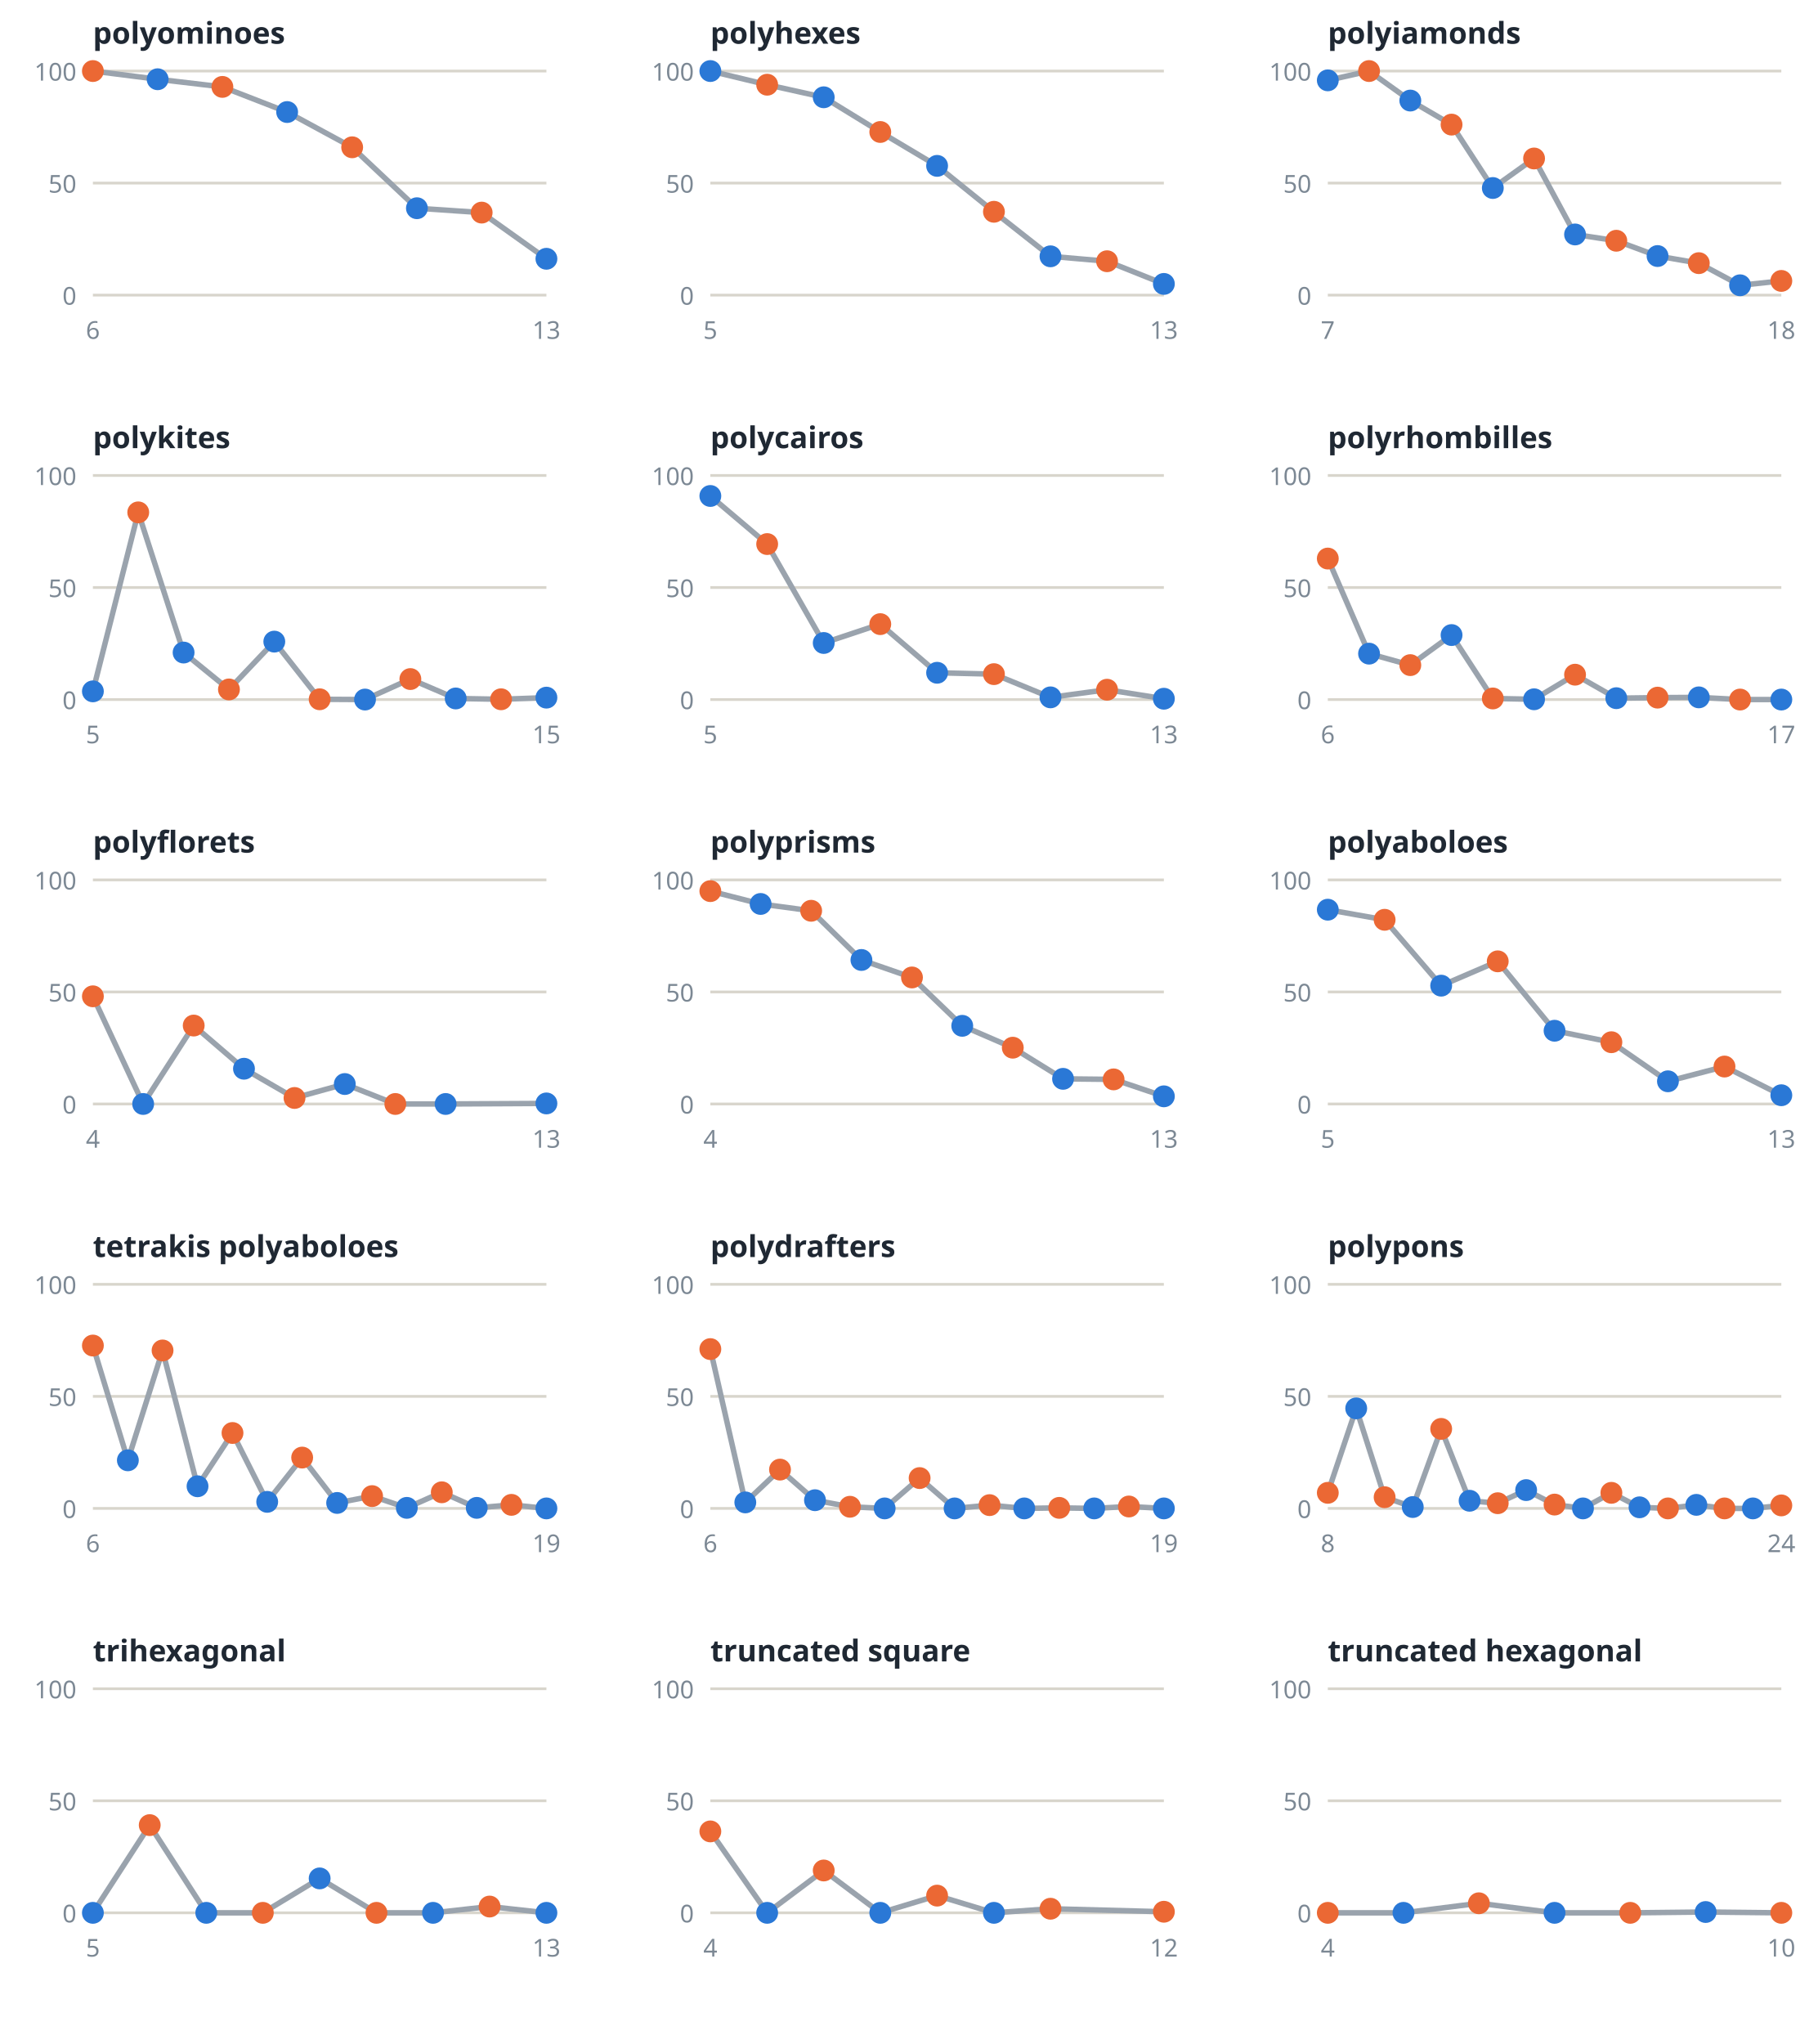
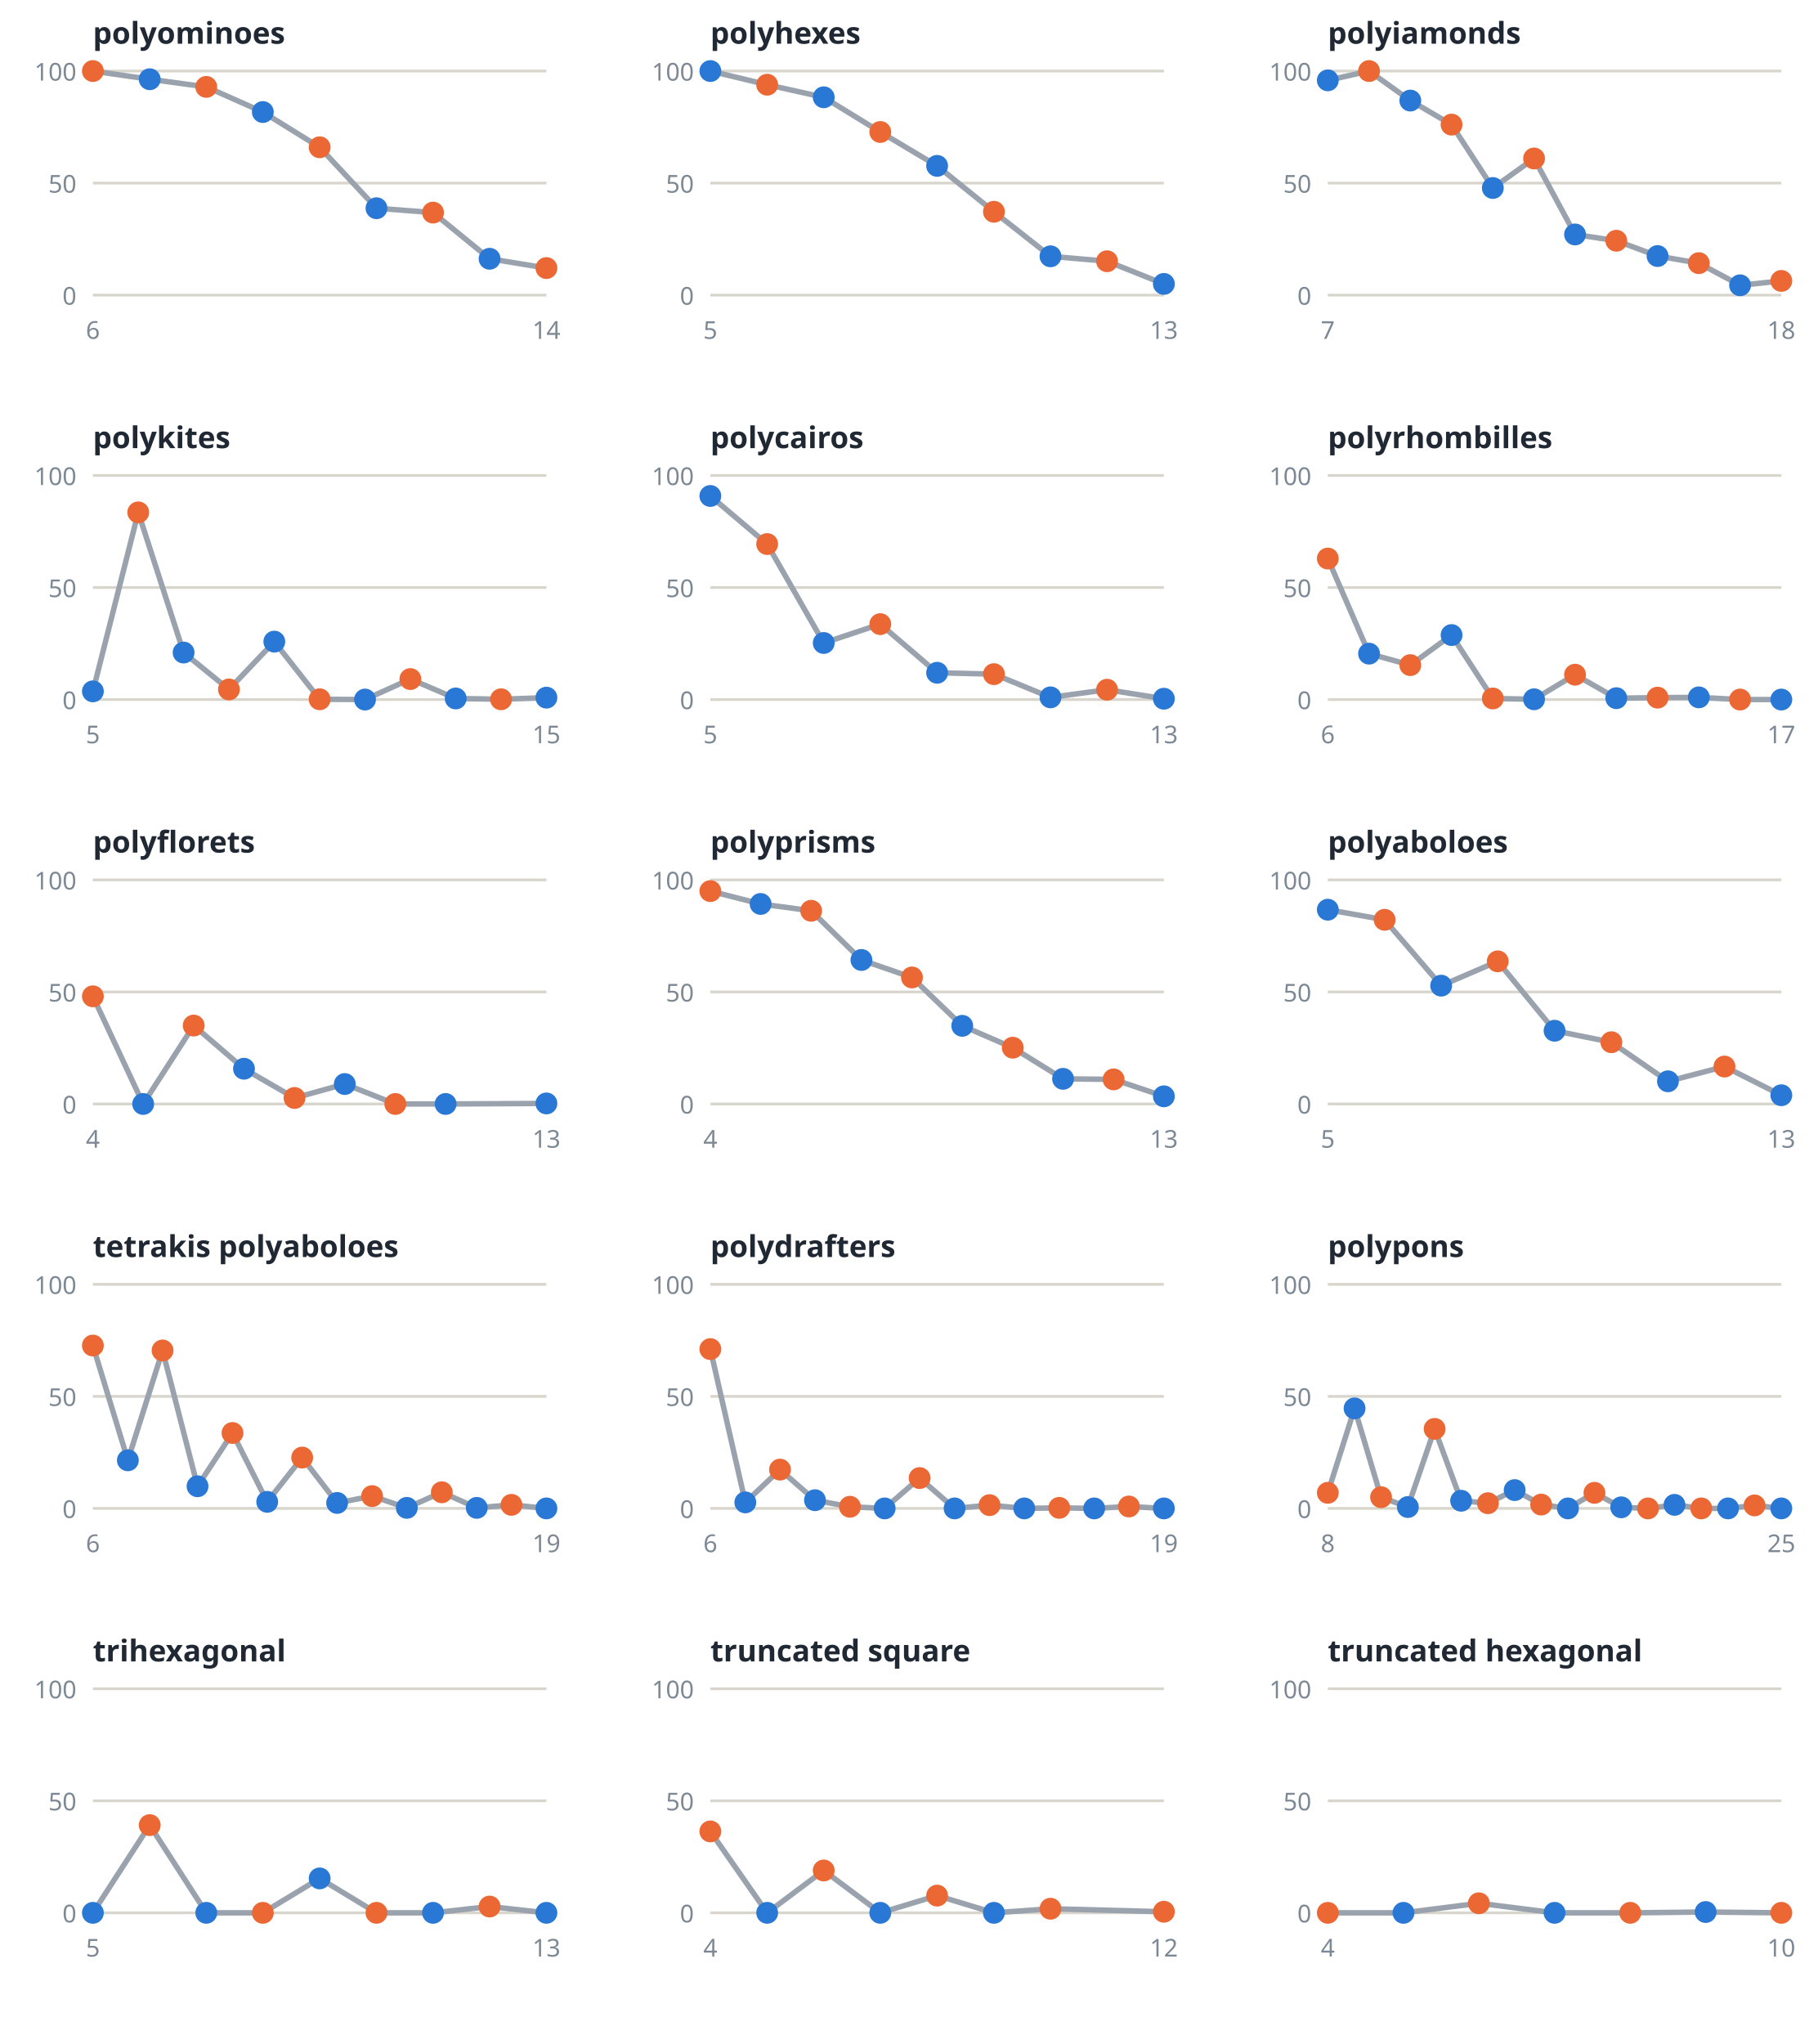
<svg xmlns="http://www.w3.org/2000/svg" viewBox="0 0 662 748" width="100%" role="img" aria-label="Fraction of shapes that tile the plane, by family and size">
  <style>
 .ptitle{font:600 11px ui-sans-serif,system-ui,sans-serif;fill:#1f2833}
 .axis{font:9px ui-sans-serif,system-ui,sans-serif;fill:#7c8894}
 .grid{stroke:#d8d5cc;stroke-width:1}
 .series{fill:none;stroke:#9aa3ad;stroke-width:2;stroke-linejoin:round}
 .dot.odd{fill:#2a78d6}
 .dot.even{fill:#eb6834}
 .key{font:10px ui-sans-serif,system-ui,sans-serif;fill:#5d6b7a}
 @media (prefers-color-scheme: dark){
  .ptitle{fill:#e6e8ea} .axis{fill:#98a4b0} .grid{stroke:#313a44}
  .series{stroke:#6b7480} .dot.odd{fill:#3987e5} .dot.even{fill:#d9552a}
  .key{fill:#9aa6b2}
 }
</style>
  <g class="panel">
    <text class="ptitle" x="34" y="16">polyominoes</text>
    <line class="grid" x1="34" y1="108.0" x2="200" y2="108.0" />
    <text class="axis" x="28" y="111.5" text-anchor="end">0</text>
    <line class="grid" x1="34" y1="67.0" x2="200" y2="67.0" />
    <text class="axis" x="28" y="70.5" text-anchor="end">50</text>
    <line class="grid" x1="34" y1="26.0" x2="200" y2="26.0" />
    <text class="axis" x="28" y="29.5" text-anchor="end">100</text>
-     <path class="series" d="M34.0,26.0 L57.7,29.0 L81.4,31.8 L105.1,41.0 L128.9,53.9 L152.6,76.2 L176.3,77.8 L200.0,94.7" />
+     <path class="series" d="M34.0,26.0 L54.8,29.0 L75.5,31.8 L96.2,41.0 L117.0,53.9 L137.8,76.2 L158.5,77.8 L179.2,94.7 L200.0,98.1" />
    <circle class="dot even" cx="34.0" cy="26.0" r="4" />
-     <circle class="dot odd" cx="57.7" cy="29.0" r="4" />
-     <circle class="dot even" cx="81.4" cy="31.8" r="4" />
-     <circle class="dot odd" cx="105.1" cy="41.0" r="4" />
-     <circle class="dot even" cx="128.9" cy="53.9" r="4" />
-     <circle class="dot odd" cx="152.6" cy="76.2" r="4" />
-     <circle class="dot even" cx="176.3" cy="77.8" r="4" />
-     <circle class="dot odd" cx="200.0" cy="94.7" r="4" />
+     <circle class="dot odd" cx="54.8" cy="29.0" r="4" />
+     <circle class="dot even" cx="75.5" cy="31.8" r="4" />
+     <circle class="dot odd" cx="96.2" cy="41.0" r="4" />
+     <circle class="dot even" cx="117.0" cy="53.9" r="4" />
+     <circle class="dot odd" cx="137.8" cy="76.2" r="4" />
+     <circle class="dot even" cx="158.5" cy="77.8" r="4" />
+     <circle class="dot odd" cx="179.2" cy="94.7" r="4" />
+     <circle class="dot even" cx="200.0" cy="98.1" r="4" />
    <text class="axis" x="34.0" y="124" text-anchor="middle">6</text>
-     <text class="axis" x="200.0" y="124" text-anchor="middle">13</text>
+     <text class="axis" x="200.0" y="124" text-anchor="middle">14</text>
  </g>
  <g class="panel">
    <text class="ptitle" x="260" y="16">polyhexes</text>
    <line class="grid" x1="260" y1="108.0" x2="426" y2="108.0" />
    <text class="axis" x="254" y="111.5" text-anchor="end">0</text>
    <line class="grid" x1="260" y1="67.0" x2="426" y2="67.0" />
    <text class="axis" x="254" y="70.5" text-anchor="end">50</text>
    <line class="grid" x1="260" y1="26.0" x2="426" y2="26.0" />
    <text class="axis" x="254" y="29.5" text-anchor="end">100</text>
    <path class="series" d="M260.0,26.0 L280.8,31.0 L301.5,35.6 L322.2,48.3 L343.0,60.7 L363.8,77.5 L384.5,93.8 L405.2,95.6 L426.0,103.9" />
    <circle class="dot odd" cx="260.0" cy="26.0" r="4" />
    <circle class="dot even" cx="280.8" cy="31.0" r="4" />
    <circle class="dot odd" cx="301.5" cy="35.6" r="4" />
    <circle class="dot even" cx="322.2" cy="48.3" r="4" />
    <circle class="dot odd" cx="343.0" cy="60.7" r="4" />
    <circle class="dot even" cx="363.8" cy="77.5" r="4" />
    <circle class="dot odd" cx="384.5" cy="93.8" r="4" />
    <circle class="dot even" cx="405.2" cy="95.6" r="4" />
    <circle class="dot odd" cx="426.0" cy="103.9" r="4" />
    <text class="axis" x="260.0" y="124" text-anchor="middle">5</text>
    <text class="axis" x="426.0" y="124" text-anchor="middle">13</text>
  </g>
  <g class="panel">
    <text class="ptitle" x="486" y="16">polyiamonds</text>
    <line class="grid" x1="486" y1="108.0" x2="652" y2="108.0" />
    <text class="axis" x="480" y="111.5" text-anchor="end">0</text>
    <line class="grid" x1="486" y1="67.0" x2="652" y2="67.0" />
    <text class="axis" x="480" y="70.5" text-anchor="end">50</text>
    <line class="grid" x1="486" y1="26.0" x2="652" y2="26.0" />
    <text class="axis" x="480" y="29.5" text-anchor="end">100</text>
    <path class="series" d="M486.0,29.4 L501.1,26.0 L516.2,36.8 L531.3,45.6 L546.4,68.8 L561.5,58.0 L576.5,85.8 L591.6,88.1 L606.7,93.7 L621.8,96.3 L636.9,104.4 L652.0,102.8" />
    <circle class="dot odd" cx="486.0" cy="29.4" r="4" />
    <circle class="dot even" cx="501.1" cy="26.0" r="4" />
    <circle class="dot odd" cx="516.2" cy="36.8" r="4" />
    <circle class="dot even" cx="531.3" cy="45.6" r="4" />
    <circle class="dot odd" cx="546.4" cy="68.8" r="4" />
    <circle class="dot even" cx="561.5" cy="58.0" r="4" />
    <circle class="dot odd" cx="576.5" cy="85.8" r="4" />
    <circle class="dot even" cx="591.6" cy="88.1" r="4" />
    <circle class="dot odd" cx="606.7" cy="93.7" r="4" />
    <circle class="dot even" cx="621.8" cy="96.3" r="4" />
    <circle class="dot odd" cx="636.9" cy="104.4" r="4" />
    <circle class="dot even" cx="652.0" cy="102.8" r="4" />
    <text class="axis" x="486.0" y="124" text-anchor="middle">7</text>
    <text class="axis" x="652.0" y="124" text-anchor="middle">18</text>
  </g>
  <g class="panel">
    <text class="ptitle" x="34" y="164">polykites</text>
    <line class="grid" x1="34" y1="256.0" x2="200" y2="256.0" />
    <text class="axis" x="28" y="259.5" text-anchor="end">0</text>
    <line class="grid" x1="34" y1="215.0" x2="200" y2="215.0" />
    <text class="axis" x="28" y="218.5" text-anchor="end">50</text>
    <line class="grid" x1="34" y1="174.0" x2="200" y2="174.0" />
    <text class="axis" x="28" y="177.5" text-anchor="end">100</text>
    <path class="series" d="M34.0,253.0 L50.6,187.5 L67.2,238.8 L83.8,252.3 L100.4,234.8 L117.0,255.9 L133.6,256.0 L150.2,248.5 L166.8,255.6 L183.4,255.9 L200.0,255.3" />
    <circle class="dot odd" cx="34.0" cy="253.0" r="4" />
    <circle class="dot even" cx="50.6" cy="187.5" r="4" />
    <circle class="dot odd" cx="67.2" cy="238.8" r="4" />
    <circle class="dot even" cx="83.8" cy="252.3" r="4" />
    <circle class="dot odd" cx="100.4" cy="234.8" r="4" />
    <circle class="dot even" cx="117.0" cy="255.9" r="4" />
    <circle class="dot odd" cx="133.6" cy="256.0" r="4" />
    <circle class="dot even" cx="150.2" cy="248.5" r="4" />
    <circle class="dot odd" cx="166.8" cy="255.6" r="4" />
    <circle class="dot even" cx="183.4" cy="255.9" r="4" />
    <circle class="dot odd" cx="200.0" cy="255.3" r="4" />
    <text class="axis" x="34.0" y="272" text-anchor="middle">5</text>
    <text class="axis" x="200.0" y="272" text-anchor="middle">15</text>
  </g>
  <g class="panel">
    <text class="ptitle" x="260" y="164">polycairos</text>
    <line class="grid" x1="260" y1="256.0" x2="426" y2="256.0" />
    <text class="axis" x="254" y="259.5" text-anchor="end">0</text>
    <line class="grid" x1="260" y1="215.0" x2="426" y2="215.0" />
    <text class="axis" x="254" y="218.5" text-anchor="end">50</text>
    <line class="grid" x1="260" y1="174.0" x2="426" y2="174.0" />
    <text class="axis" x="254" y="177.5" text-anchor="end">100</text>
    <path class="series" d="M260.0,181.5 L280.8,199.1 L301.5,235.3 L322.2,228.4 L343.0,246.2 L363.8,246.7 L384.5,255.2 L405.2,252.4 L426.0,255.7" />
    <circle class="dot odd" cx="260.0" cy="181.5" r="4" />
    <circle class="dot even" cx="280.8" cy="199.1" r="4" />
    <circle class="dot odd" cx="301.5" cy="235.3" r="4" />
    <circle class="dot even" cx="322.2" cy="228.4" r="4" />
    <circle class="dot odd" cx="343.0" cy="246.2" r="4" />
    <circle class="dot even" cx="363.8" cy="246.7" r="4" />
    <circle class="dot odd" cx="384.5" cy="255.2" r="4" />
    <circle class="dot even" cx="405.2" cy="252.4" r="4" />
    <circle class="dot odd" cx="426.0" cy="255.7" r="4" />
    <text class="axis" x="260.0" y="272" text-anchor="middle">5</text>
    <text class="axis" x="426.0" y="272" text-anchor="middle">13</text>
  </g>
  <g class="panel">
    <text class="ptitle" x="486" y="164">polyrhombilles</text>
    <line class="grid" x1="486" y1="256.0" x2="652" y2="256.0" />
    <text class="axis" x="480" y="259.5" text-anchor="end">0</text>
    <line class="grid" x1="486" y1="215.0" x2="652" y2="215.0" />
    <text class="axis" x="480" y="218.5" text-anchor="end">50</text>
    <line class="grid" x1="486" y1="174.0" x2="652" y2="174.0" />
    <text class="axis" x="480" y="177.5" text-anchor="end">100</text>
    <path class="series" d="M486.0,204.4 L501.1,239.2 L516.2,243.4 L531.3,232.4 L546.4,255.6 L561.5,255.9 L576.5,246.9 L591.6,255.5 L606.7,255.3 L621.8,255.2 L636.9,256.0 L652.0,256.0" />
    <circle class="dot even" cx="486.0" cy="204.4" r="4" />
    <circle class="dot odd" cx="501.1" cy="239.2" r="4" />
    <circle class="dot even" cx="516.2" cy="243.4" r="4" />
    <circle class="dot odd" cx="531.3" cy="232.4" r="4" />
    <circle class="dot even" cx="546.4" cy="255.6" r="4" />
    <circle class="dot odd" cx="561.5" cy="255.9" r="4" />
    <circle class="dot even" cx="576.5" cy="246.9" r="4" />
    <circle class="dot odd" cx="591.6" cy="255.5" r="4" />
    <circle class="dot even" cx="606.7" cy="255.3" r="4" />
    <circle class="dot odd" cx="621.8" cy="255.2" r="4" />
    <circle class="dot even" cx="636.9" cy="256.0" r="4" />
    <circle class="dot odd" cx="652.0" cy="256.0" r="4" />
    <text class="axis" x="486.0" y="272" text-anchor="middle">6</text>
    <text class="axis" x="652.0" y="272" text-anchor="middle">17</text>
  </g>
  <g class="panel">
    <text class="ptitle" x="34" y="312">polyflorets</text>
    <line class="grid" x1="34" y1="404.0" x2="200" y2="404.0" />
    <text class="axis" x="28" y="407.5" text-anchor="end">0</text>
    <line class="grid" x1="34" y1="363.0" x2="200" y2="363.0" />
    <text class="axis" x="28" y="366.5" text-anchor="end">50</text>
    <line class="grid" x1="34" y1="322.0" x2="200" y2="322.0" />
    <text class="axis" x="28" y="325.5" text-anchor="end">100</text>
    <path class="series" d="M34.0,364.6 L52.4,404.0 L70.9,375.3 L89.3,391.1 L107.8,401.8 L126.2,396.7 L144.7,404.0 L163.1,404.0 L200.0,403.8" />
    <circle class="dot even" cx="34.0" cy="364.6" r="4" />
    <circle class="dot odd" cx="52.4" cy="404.0" r="4" />
    <circle class="dot even" cx="70.9" cy="375.3" r="4" />
    <circle class="dot odd" cx="89.3" cy="391.1" r="4" />
    <circle class="dot even" cx="107.8" cy="401.8" r="4" />
    <circle class="dot odd" cx="126.2" cy="396.7" r="4" />
    <circle class="dot even" cx="144.7" cy="404.0" r="4" />
    <circle class="dot odd" cx="163.1" cy="404.0" r="4" />
    <circle class="dot odd" cx="200.0" cy="403.8" r="4" />
    <text class="axis" x="34.0" y="420" text-anchor="middle">4</text>
    <text class="axis" x="200.0" y="420" text-anchor="middle">13</text>
  </g>
  <g class="panel">
    <text class="ptitle" x="260" y="312">polyprisms</text>
    <line class="grid" x1="260" y1="404.0" x2="426" y2="404.0" />
    <text class="axis" x="254" y="407.5" text-anchor="end">0</text>
    <line class="grid" x1="260" y1="363.0" x2="426" y2="363.0" />
    <text class="axis" x="254" y="366.5" text-anchor="end">50</text>
    <line class="grid" x1="260" y1="322.0" x2="426" y2="322.0" />
    <text class="axis" x="254" y="325.5" text-anchor="end">100</text>
    <path class="series" d="M260.0,326.1 L278.4,330.8 L296.9,333.3 L315.3,351.3 L333.8,357.7 L352.2,375.4 L370.7,383.4 L389.1,394.8 L407.6,395.0 L426.0,401.2" />
    <circle class="dot even" cx="260.0" cy="326.1" r="4" />
    <circle class="dot odd" cx="278.4" cy="330.8" r="4" />
    <circle class="dot even" cx="296.9" cy="333.3" r="4" />
    <circle class="dot odd" cx="315.3" cy="351.3" r="4" />
    <circle class="dot even" cx="333.8" cy="357.7" r="4" />
    <circle class="dot odd" cx="352.2" cy="375.4" r="4" />
    <circle class="dot even" cx="370.7" cy="383.4" r="4" />
    <circle class="dot odd" cx="389.1" cy="394.8" r="4" />
    <circle class="dot even" cx="407.6" cy="395.0" r="4" />
    <circle class="dot odd" cx="426.0" cy="401.2" r="4" />
    <text class="axis" x="260.0" y="420" text-anchor="middle">4</text>
    <text class="axis" x="426.0" y="420" text-anchor="middle">13</text>
  </g>
  <g class="panel">
    <text class="ptitle" x="486" y="312">polyaboloes</text>
    <line class="grid" x1="486" y1="404.0" x2="652" y2="404.0" />
    <text class="axis" x="480" y="407.5" text-anchor="end">0</text>
    <line class="grid" x1="486" y1="363.0" x2="652" y2="363.0" />
    <text class="axis" x="480" y="366.5" text-anchor="end">50</text>
    <line class="grid" x1="486" y1="322.0" x2="652" y2="322.0" />
    <text class="axis" x="480" y="325.5" text-anchor="end">100</text>
    <path class="series" d="M486.0,332.9 L506.8,336.6 L527.5,360.7 L548.2,351.8 L569.0,377.2 L589.8,381.4 L610.5,395.7 L631.2,390.3 L652.0,400.8" />
    <circle class="dot odd" cx="486.0" cy="332.9" r="4" />
    <circle class="dot even" cx="506.8" cy="336.6" r="4" />
    <circle class="dot odd" cx="527.5" cy="360.7" r="4" />
    <circle class="dot even" cx="548.2" cy="351.8" r="4" />
    <circle class="dot odd" cx="569.0" cy="377.2" r="4" />
    <circle class="dot even" cx="589.8" cy="381.4" r="4" />
    <circle class="dot odd" cx="610.5" cy="395.7" r="4" />
    <circle class="dot even" cx="631.2" cy="390.3" r="4" />
    <circle class="dot odd" cx="652.0" cy="400.8" r="4" />
    <text class="axis" x="486.0" y="420" text-anchor="middle">5</text>
    <text class="axis" x="652.0" y="420" text-anchor="middle">13</text>
  </g>
  <g class="panel">
    <text class="ptitle" x="34" y="460">tetrakis polyaboloes</text>
    <line class="grid" x1="34" y1="552.0" x2="200" y2="552.0" />
    <text class="axis" x="28" y="555.5" text-anchor="end">0</text>
    <line class="grid" x1="34" y1="511.0" x2="200" y2="511.0" />
    <text class="axis" x="28" y="514.5" text-anchor="end">50</text>
    <line class="grid" x1="34" y1="470.0" x2="200" y2="470.0" />
    <text class="axis" x="28" y="473.5" text-anchor="end">100</text>
    <path class="series" d="M34.0,492.4 L46.8,534.4 L59.5,494.2 L72.3,543.9 L85.1,524.4 L97.8,549.6 L110.6,533.4 L123.4,550.0 L136.2,547.5 L148.9,551.8 L161.7,546.1 L174.5,551.8 L187.2,550.7 L200.0,552.0" />
    <circle class="dot even" cx="34.0" cy="492.4" r="4" />
    <circle class="dot odd" cx="46.8" cy="534.4" r="4" />
    <circle class="dot even" cx="59.5" cy="494.2" r="4" />
    <circle class="dot odd" cx="72.3" cy="543.9" r="4" />
    <circle class="dot even" cx="85.1" cy="524.4" r="4" />
    <circle class="dot odd" cx="97.8" cy="549.6" r="4" />
    <circle class="dot even" cx="110.6" cy="533.4" r="4" />
    <circle class="dot odd" cx="123.4" cy="550.0" r="4" />
    <circle class="dot even" cx="136.2" cy="547.5" r="4" />
    <circle class="dot odd" cx="148.9" cy="551.8" r="4" />
    <circle class="dot even" cx="161.7" cy="546.1" r="4" />
    <circle class="dot odd" cx="174.5" cy="551.8" r="4" />
    <circle class="dot even" cx="187.2" cy="550.7" r="4" />
    <circle class="dot odd" cx="200.0" cy="552.0" r="4" />
    <text class="axis" x="34.0" y="568" text-anchor="middle">6</text>
    <text class="axis" x="200.0" y="568" text-anchor="middle">19</text>
  </g>
  <g class="panel">
    <text class="ptitle" x="260" y="460">polydrafters</text>
    <line class="grid" x1="260" y1="552.0" x2="426" y2="552.0" />
    <text class="axis" x="254" y="555.5" text-anchor="end">0</text>
    <line class="grid" x1="260" y1="511.0" x2="426" y2="511.0" />
    <text class="axis" x="254" y="514.5" text-anchor="end">50</text>
    <line class="grid" x1="260" y1="470.0" x2="426" y2="470.0" />
    <text class="axis" x="254" y="473.5" text-anchor="end">100</text>
    <path class="series" d="M260.0,493.7 L272.8,549.8 L285.5,537.8 L298.3,549.0 L311.1,551.4 L323.8,552.0 L336.6,540.9 L349.4,552.0 L362.2,550.8 L374.9,552.0 L387.7,551.8 L400.5,552.0 L413.2,551.3 L426.0,552.0" />
    <circle class="dot even" cx="260.0" cy="493.7" r="4" />
    <circle class="dot odd" cx="272.8" cy="549.8" r="4" />
    <circle class="dot even" cx="285.5" cy="537.8" r="4" />
    <circle class="dot odd" cx="298.3" cy="549.0" r="4" />
    <circle class="dot even" cx="311.1" cy="551.4" r="4" />
    <circle class="dot odd" cx="323.8" cy="552.0" r="4" />
    <circle class="dot even" cx="336.6" cy="540.9" r="4" />
    <circle class="dot odd" cx="349.4" cy="552.0" r="4" />
    <circle class="dot even" cx="362.2" cy="550.8" r="4" />
    <circle class="dot odd" cx="374.9" cy="552.0" r="4" />
    <circle class="dot even" cx="387.7" cy="551.8" r="4" />
    <circle class="dot odd" cx="400.5" cy="552.0" r="4" />
    <circle class="dot even" cx="413.2" cy="551.3" r="4" />
    <circle class="dot odd" cx="426.0" cy="552.0" r="4" />
    <text class="axis" x="260.0" y="568" text-anchor="middle">6</text>
    <text class="axis" x="426.0" y="568" text-anchor="middle">19</text>
  </g>
  <g class="panel">
    <text class="ptitle" x="486" y="460">polypons</text>
    <line class="grid" x1="486" y1="552.0" x2="652" y2="552.0" />
    <text class="axis" x="480" y="555.5" text-anchor="end">0</text>
    <line class="grid" x1="486" y1="511.0" x2="652" y2="511.0" />
    <text class="axis" x="480" y="514.5" text-anchor="end">50</text>
    <line class="grid" x1="486" y1="470.0" x2="652" y2="470.0" />
    <text class="axis" x="480" y="473.5" text-anchor="end">100</text>
-     <path class="series" d="M486.0,546.3 L496.4,515.4 L506.8,547.9 L517.1,551.5 L527.5,522.9 L537.9,549.2 L548.2,550.1 L558.6,545.3 L569.0,550.6 L579.4,552.0 L589.8,546.3 L600.1,551.6 L610.5,552.0 L620.9,550.7 L631.2,552.0 L641.6,552.0 L652.0,550.9" />
+     <path class="series" d="M486.0,546.3 L495.8,515.4 L505.5,547.9 L515.3,551.5 L525.1,522.9 L534.8,549.2 L544.6,550.1 L554.4,545.3 L564.1,550.6 L573.9,552.0 L583.6,546.3 L593.4,551.6 L603.2,552.0 L612.9,550.7 L622.7,552.0 L632.5,552.0 L642.2,550.9 L652.0,552.0" />
    <circle class="dot even" cx="486.0" cy="546.3" r="4" />
-     <circle class="dot odd" cx="496.4" cy="515.4" r="4" />
-     <circle class="dot even" cx="506.8" cy="547.9" r="4" />
-     <circle class="dot odd" cx="517.1" cy="551.5" r="4" />
-     <circle class="dot even" cx="527.5" cy="522.9" r="4" />
-     <circle class="dot odd" cx="537.9" cy="549.2" r="4" />
-     <circle class="dot even" cx="548.2" cy="550.1" r="4" />
-     <circle class="dot odd" cx="558.6" cy="545.3" r="4" />
-     <circle class="dot even" cx="569.0" cy="550.6" r="4" />
-     <circle class="dot odd" cx="579.4" cy="552.0" r="4" />
-     <circle class="dot even" cx="589.8" cy="546.3" r="4" />
-     <circle class="dot odd" cx="600.1" cy="551.6" r="4" />
-     <circle class="dot even" cx="610.5" cy="552.0" r="4" />
-     <circle class="dot odd" cx="620.9" cy="550.7" r="4" />
-     <circle class="dot even" cx="631.2" cy="552.0" r="4" />
-     <circle class="dot odd" cx="641.6" cy="552.0" r="4" />
-     <circle class="dot even" cx="652.0" cy="550.9" r="4" />
+     <circle class="dot odd" cx="495.8" cy="515.4" r="4" />
+     <circle class="dot even" cx="505.5" cy="547.9" r="4" />
+     <circle class="dot odd" cx="515.3" cy="551.5" r="4" />
+     <circle class="dot even" cx="525.1" cy="522.9" r="4" />
+     <circle class="dot odd" cx="534.8" cy="549.2" r="4" />
+     <circle class="dot even" cx="544.6" cy="550.1" r="4" />
+     <circle class="dot odd" cx="554.4" cy="545.3" r="4" />
+     <circle class="dot even" cx="564.1" cy="550.6" r="4" />
+     <circle class="dot odd" cx="573.9" cy="552.0" r="4" />
+     <circle class="dot even" cx="583.6" cy="546.3" r="4" />
+     <circle class="dot odd" cx="593.4" cy="551.6" r="4" />
+     <circle class="dot even" cx="603.2" cy="552.0" r="4" />
+     <circle class="dot odd" cx="612.9" cy="550.7" r="4" />
+     <circle class="dot even" cx="622.7" cy="552.0" r="4" />
+     <circle class="dot odd" cx="632.5" cy="552.0" r="4" />
+     <circle class="dot even" cx="642.2" cy="550.9" r="4" />
+     <circle class="dot odd" cx="652.0" cy="552.0" r="4" />
    <text class="axis" x="486.0" y="568" text-anchor="middle">8</text>
-     <text class="axis" x="652.0" y="568" text-anchor="middle">24</text>
+     <text class="axis" x="652.0" y="568" text-anchor="middle">25</text>
  </g>
  <g class="panel">
    <text class="ptitle" x="34" y="608">trihexagonal</text>
    <line class="grid" x1="34" y1="700.0" x2="200" y2="700.0" />
    <text class="axis" x="28" y="703.5" text-anchor="end">0</text>
    <line class="grid" x1="34" y1="659.0" x2="200" y2="659.0" />
    <text class="axis" x="28" y="662.5" text-anchor="end">50</text>
    <line class="grid" x1="34" y1="618.0" x2="200" y2="618.0" />
    <text class="axis" x="28" y="621.5" text-anchor="end">100</text>
    <path class="series" d="M34.0,700.0 L54.8,667.9 L75.5,700.0 L96.2,700.0 L117.0,687.4 L137.8,700.0 L158.5,700.0 L179.2,697.7 L200.0,700.0" />
    <circle class="dot odd" cx="34.0" cy="700.0" r="4" />
    <circle class="dot even" cx="54.8" cy="667.9" r="4" />
    <circle class="dot odd" cx="75.5" cy="700.0" r="4" />
    <circle class="dot even" cx="96.2" cy="700.0" r="4" />
    <circle class="dot odd" cx="117.0" cy="687.4" r="4" />
    <circle class="dot even" cx="137.8" cy="700.0" r="4" />
    <circle class="dot odd" cx="158.5" cy="700.0" r="4" />
    <circle class="dot even" cx="179.2" cy="697.7" r="4" />
    <circle class="dot odd" cx="200.0" cy="700.0" r="4" />
    <text class="axis" x="34.0" y="716" text-anchor="middle">5</text>
    <text class="axis" x="200.0" y="716" text-anchor="middle">13</text>
  </g>
  <g class="panel">
    <text class="ptitle" x="260" y="608">truncated square</text>
    <line class="grid" x1="260" y1="700.0" x2="426" y2="700.0" />
    <text class="axis" x="254" y="703.5" text-anchor="end">0</text>
    <line class="grid" x1="260" y1="659.0" x2="426" y2="659.0" />
    <text class="axis" x="254" y="662.5" text-anchor="end">50</text>
    <line class="grid" x1="260" y1="618.0" x2="426" y2="618.0" />
    <text class="axis" x="254" y="621.5" text-anchor="end">100</text>
    <path class="series" d="M260.0,670.2 L280.8,700.0 L301.5,684.5 L322.2,700.0 L343.0,693.7 L363.8,700.0 L384.5,698.5 L426.0,699.6" />
    <circle class="dot even" cx="260.0" cy="670.2" r="4" />
    <circle class="dot odd" cx="280.8" cy="700.0" r="4" />
    <circle class="dot even" cx="301.5" cy="684.5" r="4" />
    <circle class="dot odd" cx="322.2" cy="700.0" r="4" />
    <circle class="dot even" cx="343.0" cy="693.7" r="4" />
    <circle class="dot odd" cx="363.8" cy="700.0" r="4" />
    <circle class="dot even" cx="384.5" cy="698.5" r="4" />
    <circle class="dot even" cx="426.0" cy="699.6" r="4" />
    <text class="axis" x="260.0" y="716" text-anchor="middle">4</text>
    <text class="axis" x="426.0" y="716" text-anchor="middle">12</text>
  </g>
  <g class="panel">
    <text class="ptitle" x="486" y="608">truncated hexagonal</text>
    <line class="grid" x1="486" y1="700.0" x2="652" y2="700.0" />
    <text class="axis" x="480" y="703.5" text-anchor="end">0</text>
    <line class="grid" x1="486" y1="659.0" x2="652" y2="659.0" />
    <text class="axis" x="480" y="662.5" text-anchor="end">50</text>
    <line class="grid" x1="486" y1="618.0" x2="652" y2="618.0" />
    <text class="axis" x="480" y="621.5" text-anchor="end">100</text>
    <path class="series" d="M486.0,700.0 L513.7,700.0 L541.3,696.5 L569.0,700.0 L596.7,700.0 L624.3,699.7 L652.0,700.0" />
    <circle class="dot even" cx="486.0" cy="700.0" r="4" />
    <circle class="dot odd" cx="513.7" cy="700.0" r="4" />
    <circle class="dot even" cx="541.3" cy="696.5" r="4" />
    <circle class="dot odd" cx="569.0" cy="700.0" r="4" />
    <circle class="dot even" cx="596.7" cy="700.0" r="4" />
    <circle class="dot odd" cx="624.3" cy="699.7" r="4" />
    <circle class="dot even" cx="652.0" cy="700.0" r="4" />
    <text class="axis" x="486.0" y="716" text-anchor="middle">4</text>
    <text class="axis" x="652.0" y="716" text-anchor="middle">10</text>
  </g>
</svg>
